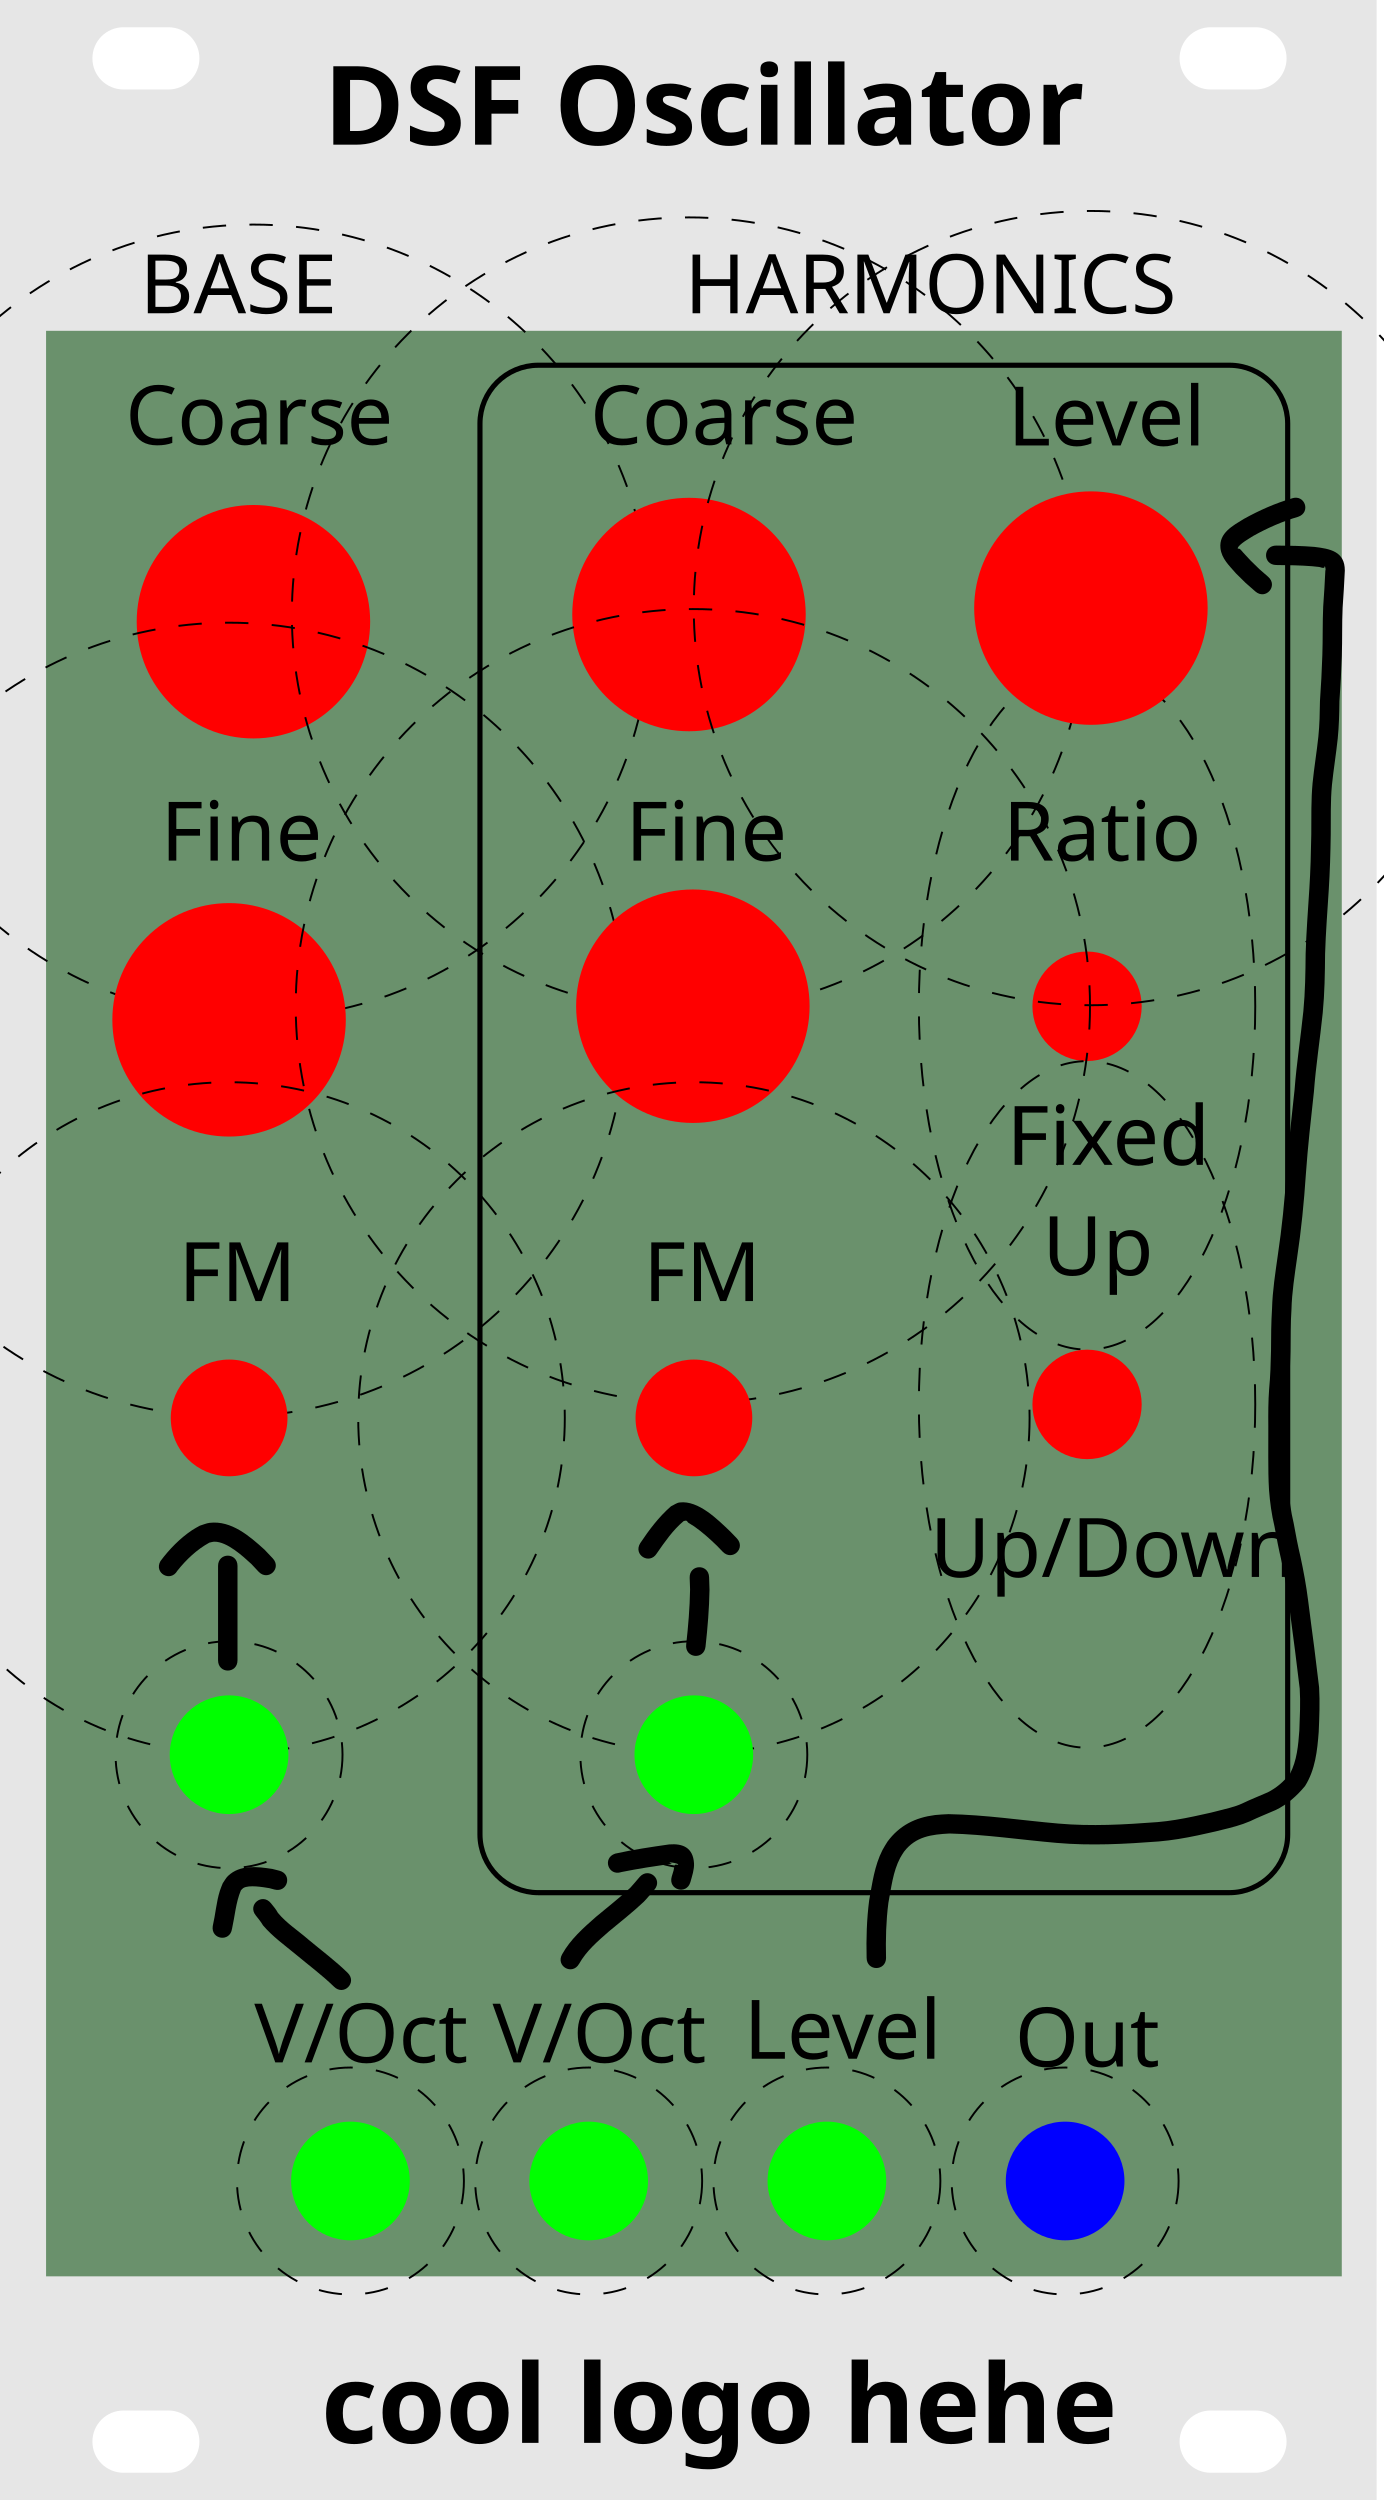
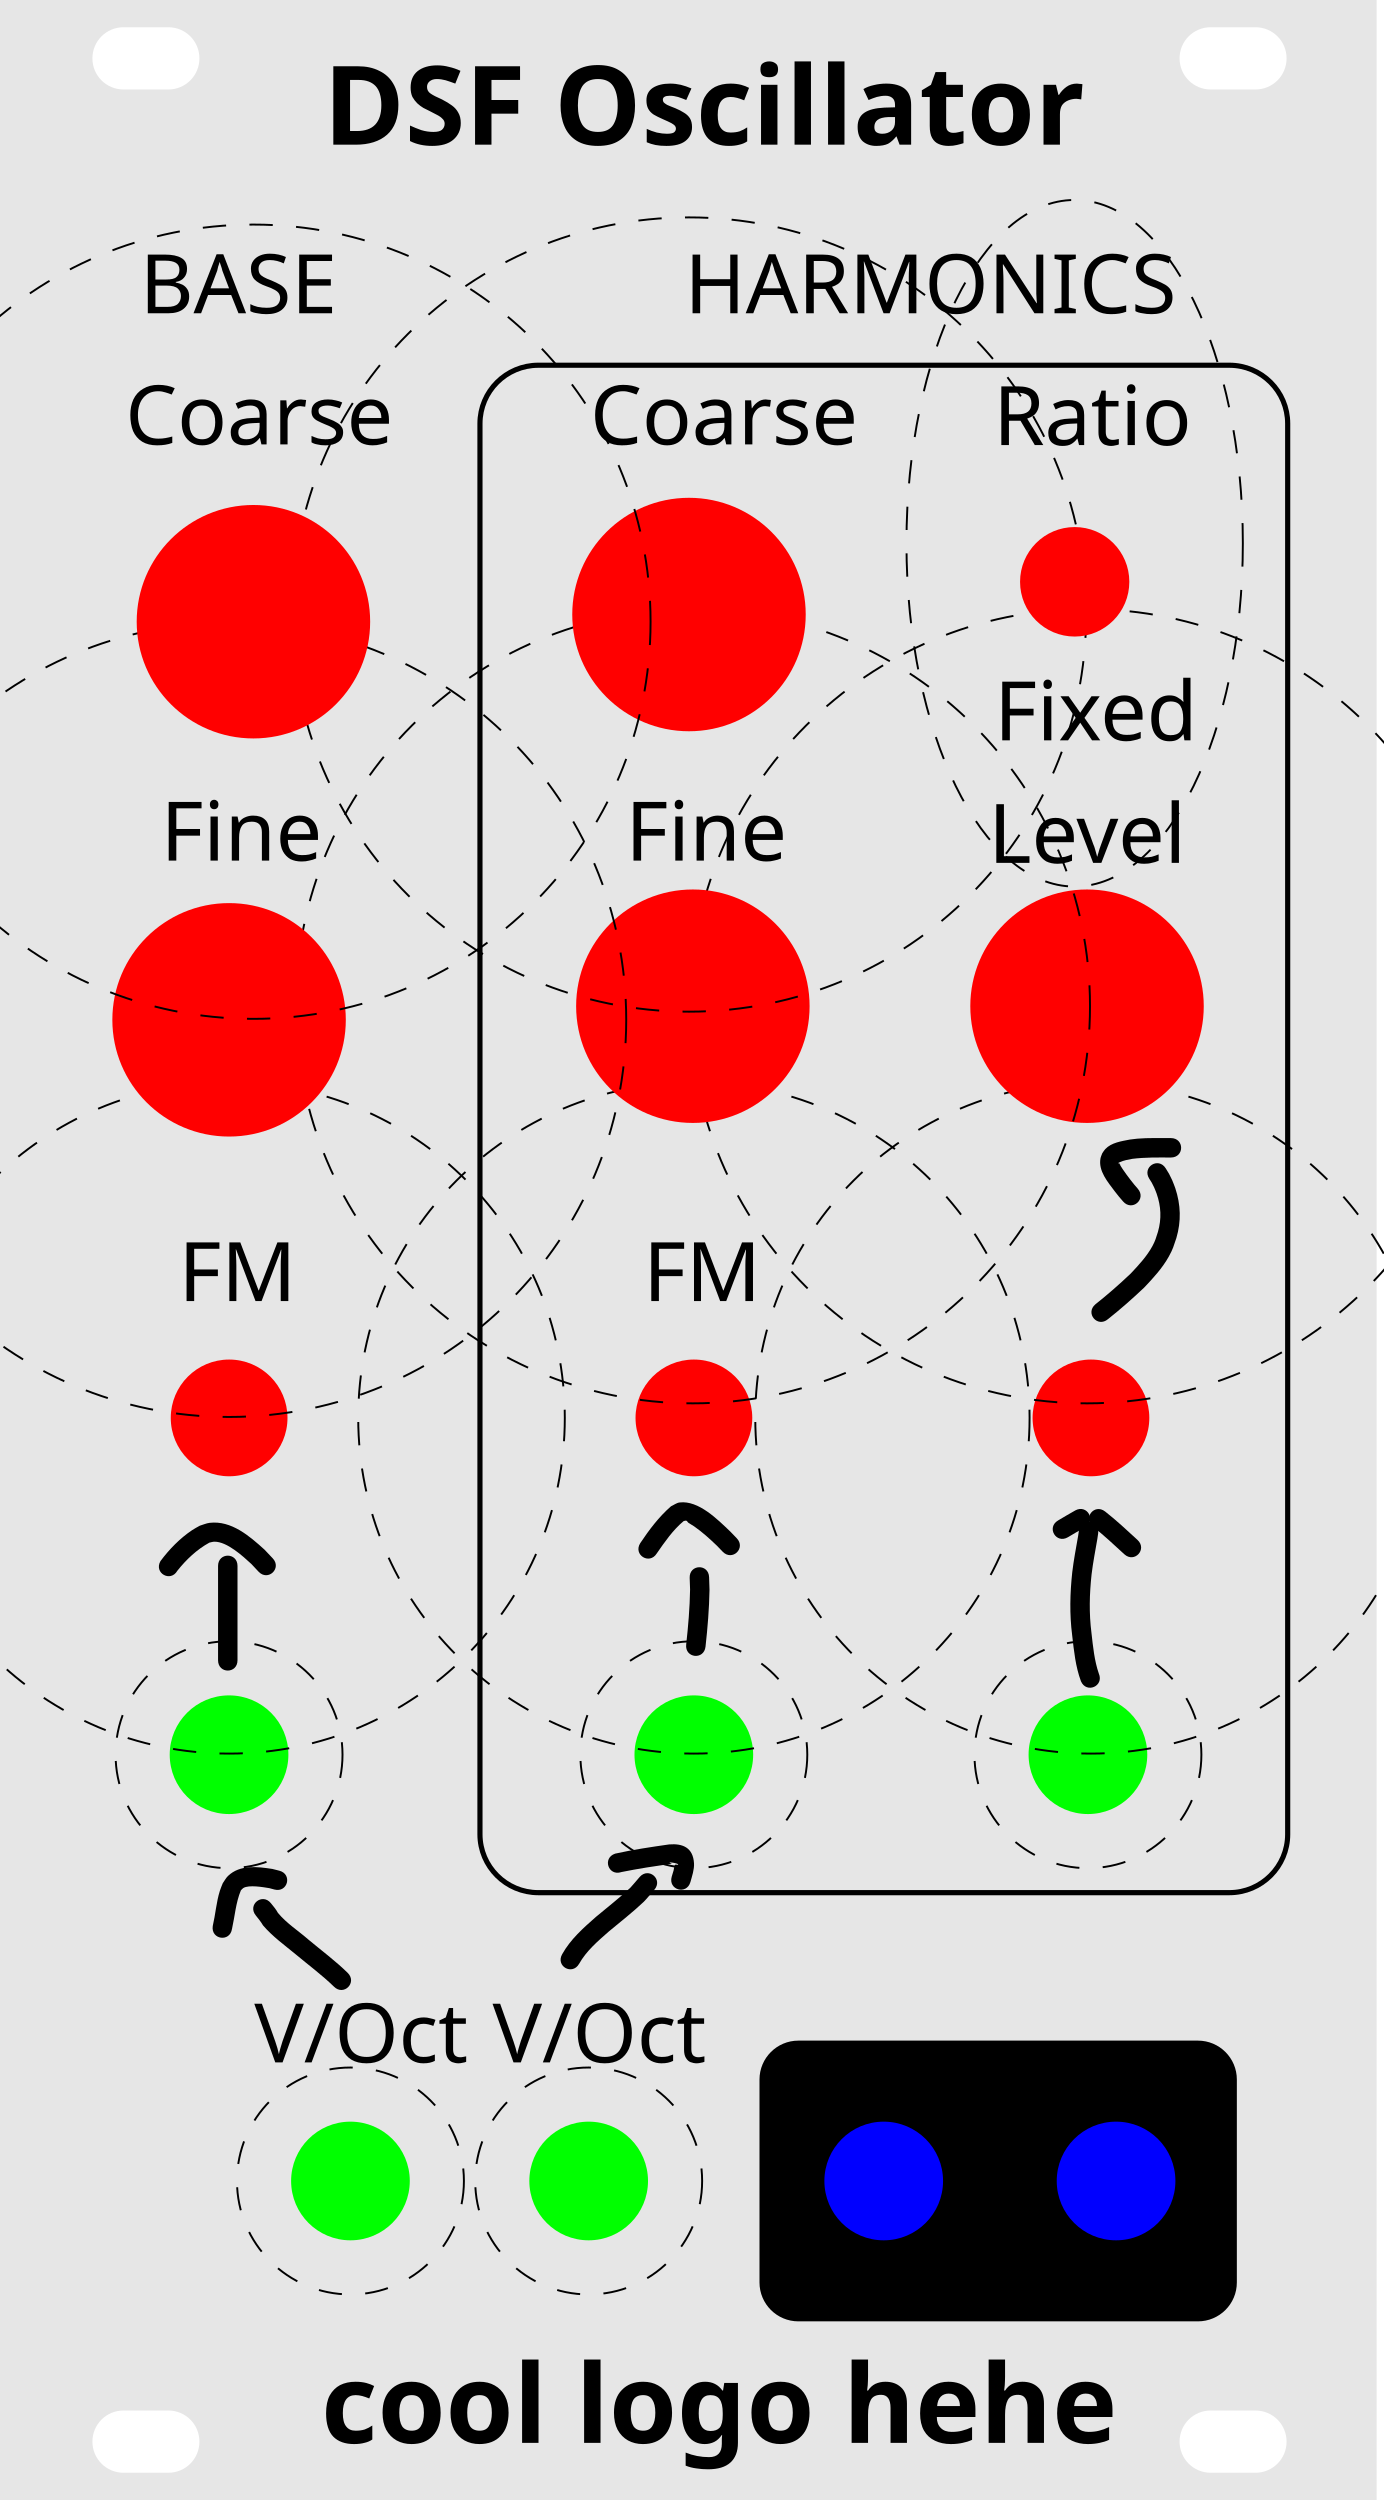
<svg xmlns="http://www.w3.org/2000/svg" version="1.1" width="71.12mm" height="128.5mm" viewBox="0 0 71.12 128.5" id="svg8664">
  <defs id="defs8668">
    </defs>
  <g id="layer2" style="display:inline;fill:#280b0b">
    <path id="rect711" clip-path="none" style="display:inline;fill:#e6e6e6;stroke:none;stroke-width:0mm" d="M 0 0 L 0 128.5 L 70.76 128.5 L 70.76 0 L 0 0 z M 6.35 1.4 L 8.65 1.4 C 9.537 1.4 10.25 2.113 10.25 3 C 10.25 3.886 9.537 4.6 8.65 4.6 L 6.35 4.6 C 5.464 4.6 4.75 3.886 4.75 3 C 4.75 2.113 5.464 1.4 6.35 1.4 z M 62.23 1.4 L 64.53 1.4 C 65.416 1.4 66.13 2.113 66.13 3 C 66.13 3.886 65.416 4.6 64.53 4.6 L 62.23 4.6 C 61.343 4.6 60.63 3.886 60.63 3 C 60.63 2.113 61.343 1.4 62.23 1.4 z M 6.35 123.9 L 8.65 123.9 C 9.537 123.9 10.25 124.613 10.25 125.5 C 10.25 126.386 9.537 127.1 8.65 127.1 L 6.35 127.1 C 5.464 127.1 4.75 126.386 4.75 125.5 C 4.75 124.613 5.464 123.9 6.35 123.9 z M 62.23 123.9 L 64.53 123.9 C 65.416 123.9 66.13 124.613 66.13 125.5 C 66.13 126.386 65.416 127.1 64.53 127.1 L 62.23 127.1 C 61.343 127.1 60.63 126.386 60.63 125.5 C 60.63 124.613 61.343 123.9 62.23 123.9 z " />
  </g>
-   <g id="layer1" style="display:inline">
+   <g id="layer1" style="display:none">
    <rect style="display:inline;fill:#28652c;fill-opacity:0.65;stroke:none;stroke-width:0.49" id="rect10531" width="66.6" height="100" x="2.368" y="17.004" />
  </g>
  <g id="layer5" style="display:inline">
    <path style="fill:#000000;stroke:none;stroke-width:0.265" id="path10471" d="m 12.208,85.337 c 0,-0.839 0,-1.678 0,-2.517 0,-0.776 0,-1.553 0,-2.329 0,-0.707 -1,-0.707 -1,0 v 0 c 0,0.776 0,1.553 0,2.329 0,0.839 0,1.678 0,2.517 0,0.707 1,0.707 1,0 z" />
    <path style="fill:#000000;stroke:none;stroke-width:0.265" id="path10473" d="m 9.116,80.736 c 0.455,-0.572 1.003,-1.093 1.646,-1.445 0.087,-0.016 0.172,-0.048 0.26,-0.048 0.653,-0.003 1.459,0.742 1.901,1.149 0.122,0.131 0.245,0.261 0.367,0.392 0.485,0.515 1.213,-0.171 0.728,-0.686 v 0 c -0.14,-0.148 -0.281,-0.297 -0.421,-0.445 -0.765,-0.693 -1.702,-1.511 -2.822,-1.379 -0.174,0.021 -0.337,0.098 -0.505,0.147 -0.132,0.076 -0.269,0.144 -0.395,0.229 -0.629,0.421 -1.177,0.987 -1.627,1.59 -0.351,0.614 0.517,1.11 0.868,0.496 z" />
    <path style="fill:#000000;stroke:none;stroke-width:0.265" id="path10475" d="m 36.264,84.637 c 0.108,-0.972 0.188,-1.943 0.205,-2.921 -0.007,-0.216 -0.014,-0.432 -0.021,-0.647 -0.024,-0.707 -1.023,-0.673 -0.999,0.034 v 0 c 0.007,0.199 0.014,0.398 0.021,0.597 -0.015,0.947 -0.096,1.887 -0.2,2.828 -0.078,0.703 0.916,0.813 0.994,0.11 z" />
    <path style="fill:#000000;stroke:none;stroke-width:0.265" id="path10477" d="m 33.755,79.85 c 0.411,-0.592 0.828,-1.201 1.384,-1.666 0.047,-0.006 0.095,-0.034 0.14,-0.019 0.046,0.016 0.063,0.074 0.102,0.103 0.095,0.069 0.203,0.121 0.299,0.188 0.421,0.295 0.797,0.635 1.167,0.991 0.1,0.104 0.2,0.208 0.3,0.311 0.491,0.509 1.211,-0.185 0.72,-0.694 v 0 c -0.109,-0.113 -0.219,-0.227 -0.328,-0.34 -0.649,-0.618 -1.63,-1.616 -2.607,-1.497 -0.161,0.019 -0.296,0.131 -0.443,0.197 -0.623,0.543 -1.123,1.209 -1.581,1.895 -0.375,0.6 0.473,1.13 0.848,0.53 z" />
    <path style="fill:#000000;stroke:none;stroke-width:0.265" id="path10485" d="m 17.874,101.408 c -0.63,-0.618 -1.342,-1.144 -2.017,-1.709 -0.524,-0.46 -1.125,-0.836 -1.572,-1.378 -0.098,-0.181 -0.231,-0.337 -0.36,-0.496 -0.444,-0.55 -1.222,0.078 -0.778,0.628 v 0 c 0.133,0.165 0.264,0.327 0.372,0.511 0.494,0.579 1.112,1.018 1.696,1.502 0.653,0.546 1.341,1.055 1.952,1.649 0.5,0.5 1.207,-0.207 0.707,-0.707 z" />
    <path style="fill:#000000;stroke:none;stroke-width:0.265" id="path10487" d="m 11.926,99.142 c 0.147,-0.66 0.193,-1.347 0.455,-1.976 0.041,-0.04 0.075,-0.09 0.123,-0.12 0.289,-0.18 1.029,-0.045 1.344,0.006 0.086,0.023 0.172,0.046 0.258,0.07 0.684,0.178 0.936,-0.79 0.251,-0.968 v 0 c -0.118,-0.03 -0.237,-0.06 -0.355,-0.09 -0.765,-0.118 -1.664,-0.232 -2.281,0.359 -0.111,0.107 -0.181,0.25 -0.271,0.375 -0.049,0.127 -0.106,0.252 -0.147,0.382 -0.186,0.592 -0.227,1.22 -0.368,1.821 -0.1,0.7 0.89,0.841 0.99,0.141 z" />
    <path style="fill:#000000;stroke:none;stroke-width:0.265" id="path10489" d="m 29.765,100.942 c 0.375,-0.667 0.956,-1.16 1.522,-1.658 0.607,-0.506 1.23,-0.991 1.805,-1.534 0.191,-0.194 0.356,-0.41 0.537,-0.612 0.468,-0.53 -0.281,-1.192 -0.75,-0.662 v 0 c -0.159,0.182 -0.31,0.37 -0.475,0.548 -0.564,0.536 -1.185,1.007 -1.779,1.509 -0.648,0.571 -1.302,1.148 -1.729,1.913 -0.351,0.614 0.517,1.11 0.868,0.496 z" />
    <path style="fill:#000000;stroke:none;stroke-width:0.265" id="path10491" d="m 31.937,96.224 c 0.861,-0.173 1.732,-0.308 2.601,-0.432 -0.422,-0.138 0.398,-0.018 0.316,0.05 -0.048,0.04 -0.14,-0.049 -0.175,0.039 -0.032,0.081 -0.033,0.171 -0.055,0.255 -0.029,0.11 -0.065,0.217 -0.098,0.326 -0.195,0.68 0.766,0.955 0.961,0.276 v 0 c 0.083,-0.299 0.205,-0.649 0.185,-0.967 -0.049,-0.798 -0.57,-1.025 -1.277,-0.968 -0.928,0.133 -1.86,0.27 -2.776,0.474 -0.671,0.224 -0.355,1.172 0.316,0.949 z" />
-     <path style="fill:#000000;stroke:none;stroke-width:0.265" id="path10493" d="m 45.542,100.623 c -0.022,-0.945 1.72e-4,-1.884 0.122,-2.821 0.148,-0.777 0.232,-1.6 0.607,-2.311 0.058,-0.109 0.131,-0.21 0.196,-0.315 0.607,-0.785 1.409,-0.883 2.343,-0.934 1.843,0.048 3.67,0.324 5.505,0.483 1.751,0.154 3.505,0.058 5.253,-0.075 0.672,-0.057 1.334,-0.172 1.994,-0.311 0.413,-0.096 0.83,-0.174 1.239,-0.283 0.495,-0.119 0.986,-0.243 1.454,-0.446 0.429,-0.209 0.875,-0.38 1.311,-0.573 0.602,-0.289 1.09,-0.724 1.512,-1.234 0.527,-0.835 0.632,-1.822 0.704,-2.784 0.033,-0.763 0.065,-1.529 0.02,-2.291 -0.083,-0.673 -0.168,-1.347 -0.247,-2.021 -0.103,-0.823 -0.223,-1.643 -0.321,-2.467 -0.094,-0.746 -0.23,-1.485 -0.389,-2.219 -0.136,-0.576 -0.248,-1.156 -0.352,-1.739 -0.14,-0.586 -0.224,-1.181 -0.269,-1.781 -0.032,-0.536 -0.034,-1.072 -0.035,-1.609 2.41e-4,-0.528 0.001,-1.055 0.002,-1.583 -0.005,-0.622 -0.006,-1.242 0.041,-1.862 0.062,-0.663 0.084,-1.329 0.097,-1.994 0.004,-0.712 0.006,-1.423 0.052,-2.134 0.022,-0.897 0.165,-1.781 0.289,-2.668 0.215,-1.425 0.356,-2.86 0.452,-4.298 0.099,-1.415 0.259,-2.825 0.413,-4.235 0.102,-1.356 0.315,-2.7 0.453,-4.052 0.098,-1.013 0.113,-2.031 0.122,-3.047 0.034,-1.093 0.119,-2.184 0.188,-3.275 0.06,-0.95 0.089,-1.902 0.102,-2.854 0.01,-0.852 -0.019,-1.703 0.063,-2.552 0.082,-0.793 0.212,-1.58 0.296,-2.372 0.065,-0.638 0.08,-1.279 0.087,-1.919 0.058,-0.777 0.097,-1.554 0.122,-2.333 0.032,-0.827 0.004,-1.655 0.043,-2.481 0.043,-0.635 0.086,-1.27 0.113,-1.906 0.003,-0.989 -0.762,-1.12 -1.568,-1.217 -0.647,-0.054 -1.297,-0.061 -1.946,-0.068 -0.707,-0.008 -0.718,0.992 -0.011,1 v 0 c 0.615,0.007 1.23,0.013 1.844,0.062 0.121,0.013 0.242,0.022 0.363,0.038 0.089,0.012 0.202,0.086 0.267,0.025 0.014,-0.013 -0.004,-0.046 0.012,-0.055 0.052,-0.029 0.063,0.33 0.04,0.173 -0.027,0.635 -0.07,1.268 -0.113,1.902 -0.038,0.831 -0.014,1.664 -0.044,2.496 -0.025,0.786 -0.067,1.57 -0.122,2.354 -0.007,0.609 -0.02,1.219 -0.082,1.825 -0.084,0.797 -0.217,1.587 -0.297,2.384 -0.081,0.876 -0.061,1.753 -0.067,2.632 -0.013,0.936 -0.041,1.872 -0.1,2.806 -0.07,1.109 -0.156,2.217 -0.19,3.329 -0.009,0.986 -0.023,1.973 -0.117,2.955 -0.137,1.35 -0.35,2.691 -0.452,4.045 -0.155,1.424 -0.317,2.847 -0.416,4.276 -0.094,1.414 -0.234,2.825 -0.445,4.227 -0.127,0.911 -0.272,1.821 -0.297,2.743 -0.046,0.725 -0.051,1.45 -0.053,2.177 -0.013,0.647 -0.034,1.294 -0.095,1.939 -0.049,0.645 -0.05,1.29 -0.044,1.937 -5.29e-4,0.529 -0.002,1.058 -0.002,1.586 0.001,0.561 0.004,1.122 0.038,1.682 0.048,0.634 0.134,1.263 0.282,1.883 0.107,0.595 0.222,1.187 0.36,1.775 0.154,0.703 0.282,1.411 0.373,2.125 0.099,0.823 0.217,1.643 0.321,2.465 0.077,0.656 0.158,1.311 0.242,1.965 0.046,0.717 0.007,1.438 -0.019,2.155 -0.056,0.758 -0.121,1.544 -0.482,2.227 -0.315,0.395 -0.689,0.723 -1.143,0.951 -0.436,0.195 -0.884,0.364 -1.313,0.574 -0.414,0.193 -0.867,0.275 -1.305,0.394 -0.391,0.107 -0.791,0.177 -1.185,0.27 -0.616,0.13 -1.235,0.239 -1.863,0.292 -1.694,0.129 -3.393,0.225 -5.09,0.076 -1.884,-0.164 -3.76,-0.453 -5.653,-0.485 -0.23,0.015 -0.462,0.017 -0.69,0.046 -1.018,0.129 -1.832,0.535 -2.446,1.368 -0.086,0.144 -0.181,0.284 -0.258,0.433 -0.409,0.801 -0.525,1.711 -0.683,2.584 -0.126,0.98 -0.155,1.961 -0.131,2.949 0,0.707 1,0.707 1,0 z" />
-     <path style="fill:#000000;stroke:none;stroke-width:0.265" id="path10495" d="m 66.406,25.617 c -0.864,0.252 -1.683,0.618 -2.469,1.053 -0.55,0.341 -1.289,0.715 -1.206,1.502 0.058,0.554 0.463,0.907 0.793,1.296 0.665,0.655 0.33,0.345 1,0.932 0.532,0.465 1.191,-0.287 0.658,-0.753 v 0 c -0.61,-0.532 -0.306,-0.252 -0.908,-0.841 -0.122,-0.132 -0.245,-0.263 -0.367,-0.395 -0.059,-0.064 -0.109,-0.138 -0.177,-0.193 -0.031,-0.025 -0.12,-0.002 -0.112,-0.041 0.043,-0.195 0.663,-0.543 0.804,-0.634 0.731,-0.407 1.495,-0.745 2.3,-0.979 0.671,-0.224 0.355,-1.172 -0.316,-0.949 z" />
    <rect style="display:inline;fill:none;stroke:#000000;stroke-width:0.265" id="rect196" width="41.517" height="78.51" x="24.67" y="18.773" rx="3" ry="3" />
+     <path style="fill:#000000;fill-opacity:1;stroke-width:0.1;stroke-dasharray:1.2, 1.2" id="path18228" d="m 56.48,86.024 c -0.231,-0.67 -0.298,-1.385 -0.378,-2.085 -0.13,-1.017 -0.104,-2.008 0.006,-3.023 0.074,-0.608 0.191,-1.209 0.295,-1.811 0.032,-0.204 0.018,-0.106 0.043,-0.294 0.093,-0.701 -0.898,-0.833 -0.991,-0.132 v 0 c -0.021,0.16 -0.009,0.075 -0.037,0.255 -0.108,0.624 -0.229,1.246 -0.304,1.875 -0.117,1.091 -0.144,2.15 -0.005,3.242 0.091,0.797 0.171,1.61 0.452,2.366 0.279,0.65 1.198,0.256 0.919,-0.394 z" />
+     <path style="fill:#000000;fill-opacity:1;stroke-width:0.1;stroke-dasharray:1.2, 1.2" id="path18426" d="m 55.268,77.637 c -0.298,0.166 -0.59,0.342 -0.884,0.515 -0.609,0.359 -0.101,1.221 0.508,0.861 v 0 c 0.284,-0.168 0.567,-0.337 0.855,-0.499 0.621,-0.339 0.142,-1.216 -0.479,-0.878 z" />
+     <path style="fill:#000000;fill-opacity:1;stroke-width:0.1;stroke-dasharray:1.2, 1.2" id="path18428" d="m 56.188,78.48 c 0.56,0.438 1.079,0.927 1.602,1.408 0.521,0.478 1.197,-0.258 0.677,-0.736 v 0 c -0.543,-0.499 -1.083,-1.006 -1.664,-1.461 -0.558,-0.434 -1.172,0.355 -0.614,0.789 z" />
+     <path style="fill:#000000;fill-opacity:1;stroke-width:0.1;stroke-dasharray:1.2, 1.2" id="path18434" d="m 56.95,67.804 c 0.645,-0.511 1.261,-1.054 1.858,-1.62 0.466,-0.49 0.937,-1.001 1.268,-1.596 0.22,-0.396 0.244,-0.526 0.389,-0.952 0.255,-0.868 0.228,-1.709 -0.056,-2.566 -0.046,-0.139 -0.107,-0.274 -0.16,-0.411 -0.213,-0.431 -0.101,-0.23 -0.331,-0.606 -0.373,-0.601 -1.223,-0.073 -0.849,0.528 v 0 c 0.171,0.269 0.086,0.122 0.251,0.446 0.043,0.107 0.091,0.211 0.129,0.32 0.23,0.659 0.262,1.298 0.069,1.971 -0.097,0.299 -0.132,0.452 -0.283,0.73 -0.287,0.527 -0.706,0.977 -1.114,1.41 -0.584,0.555 -1.189,1.086 -1.821,1.586 -0.537,0.46 0.114,1.219 0.651,0.759 z" />
+     <path style="fill:#000000;fill-opacity:1;stroke-width:0.1;stroke-dasharray:1.2, 1.2" id="path18436" d="m 60.18,58.497 c -0.575,0.006 -1.152,-0.018 -1.726,0.031 -0.127,0.011 -0.252,0.03 -0.379,0.045 -0.433,0.087 -0.943,0.151 -1.265,0.491 -0.06,0.064 -0.102,0.142 -0.153,0.213 -0.031,0.089 -0.076,0.175 -0.093,0.268 -0.118,0.642 0.379,1.212 0.732,1.686 0.289,0.366 0.145,0.192 0.43,0.523 0.461,0.536 1.219,-0.115 0.758,-0.652 v 0 c -0.253,-0.293 -0.123,-0.137 -0.387,-0.47 -0.115,-0.153 -0.285,-0.374 -0.391,-0.538 -0.396,-0.612 0.046,0.05 -0.154,-0.275 -0.018,-0.029 -0.018,-0.022 -0.045,-0.016 -0.068,-0.022 0.021,-0.054 0.06,-0.071 0.199,-0.09 0.417,-0.128 0.63,-0.167 0.658,-0.083 1.321,-0.071 1.983,-0.068 0.707,0 0.707,-1 0,-1 z" />
+     <rect style="fill:#000000;fill-opacity:1;stroke-width:0.1;stroke-dasharray:1.2, 1.2" id="rect18470" width="24.536" height="14.43" x="39.038" y="104.888" rx="2" ry="2" />
  </g>
  <g id="layer3" style="display:inline">
-     <g id="g2703" transform="translate(-111.0459,-78.39869)">
-       <circle style="display:inline;fill:none;stroke:#000000;stroke-width:0.1;stroke-dasharray:1.2, 1.2;stroke-dashoffset:0;stroke-opacity:1" id="circle13475-1-0" cx="124.072" cy="110.355" r="20.413" />
-       <circle style="display:inline;fill:#ff0000;stroke-width:0.345" id="circle13475-1" cx="124.072" cy="110.355" r="6" />
+     <g id="g2698-3-2" transform="translate(-20.20093,-37.47415)" style="display:inline">
+       <g id="g2718-5-5" transform="translate(2.844342,-25.97827)" style="display:inline">
+         <ellipse style="display:inline;fill:none;stroke:#000000;stroke-width:0.1;stroke-dasharray:1.2, 1.2;stroke-dashoffset:0;stroke-opacity:1" id="circle13475-1-0-0-1-9-1-1" cx="73.276" cy="153.645" rx="5.832" ry="5.832" />
+         <circle style="display:inline;fill:#00ff00;stroke-width:0.265" id="path13156-4-87-6-5-1-5-5" cx="73.276" cy="153.645" r="3.05" />
+       </g>
+       <circle style="display:inline;fill:none;stroke:#000000;stroke-width:0.1;stroke-dasharray:1.2, 1.2;stroke-dashoffset:0;stroke-opacity:1" id="circle13475-1-0-2-7-5-4" cx="76.276" cy="110.355" r="17.254" />
+       <circle style="display:inline;fill:#ff0000;stroke-width:0.173" id="circle13475-1-9-0-7-0" cx="76.276" cy="110.355" r="3" />
    </g>
-     <g id="g2703-7" transform="translate(-88.65799,-78.76809)">
-       <circle style="display:inline;fill:none;stroke:#000000;stroke-width:0.1;stroke-dasharray:1.2, 1.2;stroke-dashoffset:0;stroke-opacity:1" id="circle13475-1-0-5" cx="124.072" cy="110.355" r="20.413" />
-       <circle style="display:inline;fill:#ff0000;stroke-width:0.345" id="circle13475-1-3" cx="124.072" cy="110.355" r="6" />
-     </g>
-     <g id="g2708" transform="translate(-114.5783,-56.61617)">
-       <ellipse style="display:inline;fill:none;stroke:#000000;stroke-width:0.1;stroke-dasharray:1.2, 1.2;stroke-dashoffset:0;stroke-opacity:1" id="circle13475-1-0-4" cx="170.453" cy="108.34" rx="8.645" ry="17.645" />
-       <ellipse style="display:inline;fill:#ff0000;stroke-width:0.265" id="circle13475-0-6" cx="170.453" cy="108.34" rx="2.808" ry="2.814" />
-     </g>
-     <g id="g2708-1" transform="translate(-114.5783,-36.15327)" style="display:inline">
-       <ellipse style="display:inline;fill:none;stroke:#000000;stroke-width:0.1;stroke-dasharray:1.2, 1.2;stroke-dashoffset:0;stroke-opacity:1" id="circle13475-1-0-4-7" cx="170.453" cy="108.34" rx="8.645" ry="17.645" />
-       <ellipse style="display:inline;fill:#ff0000;stroke-width:0.265" id="circle13475-0-6-6" cx="170.453" cy="108.34" rx="2.808" ry="2.814" />
-     </g>
-     <g id="g2703-8" transform="translate(-112.2974,-57.93579)">
-       <circle style="display:inline;fill:none;stroke:#000000;stroke-width:0.1;stroke-dasharray:1.2, 1.2;stroke-dashoffset:0;stroke-opacity:1" id="circle13475-1-0-3" cx="124.072" cy="110.355" r="20.413" />
-       <circle style="display:inline;fill:#ff0000;stroke-width:0.345" id="circle13475-1-1" cx="124.072" cy="110.355" r="6" />
-     </g>
-     <g id="g2703-77" transform="translate(-88.4588,-58.63596)">
-       <circle style="display:inline;fill:none;stroke:#000000;stroke-width:0.1;stroke-dasharray:1.2, 1.2;stroke-dashoffset:0;stroke-opacity:1" id="circle13475-1-0-6" cx="124.072" cy="110.355" r="20.413" />
-       <circle style="display:inline;fill:#ff0000;stroke-width:0.345" id="circle13475-1-10" cx="124.072" cy="110.355" r="6" />
-     </g>
-     <g id="g2698" transform="translate(-64.49895,-37.47415)">
-       <circle style="display:inline;fill:none;stroke:#000000;stroke-width:0.1;stroke-dasharray:1.2, 1.2;stroke-dashoffset:0;stroke-opacity:1" id="circle13475-1-0-2-7" cx="76.276" cy="110.355" r="17.254" />
-       <circle style="display:inline;fill:#ff0000;stroke-width:0.173" id="circle13475-1-9-0" cx="76.276" cy="110.355" r="3" />
-     </g>
-     <g id="g2698-3" transform="translate(-40.60941,-37.47415)">
-       <circle style="display:inline;fill:none;stroke:#000000;stroke-width:0.1;stroke-dasharray:1.2, 1.2;stroke-dashoffset:0;stroke-opacity:1" id="circle13475-1-0-2-7-5" cx="76.276" cy="110.355" r="17.254" />
-       <circle style="display:inline;fill:#ff0000;stroke-width:0.173" id="circle13475-1-9-0-7" cx="76.276" cy="110.355" r="3" />
-     </g>
-     <g id="g2703-77-1" transform="translate(-67.99938,-79.09886)" style="display:inline">
+     <g id="g2703-77-1" transform="translate(-68.19856,-58.63596)" style="display:inline">
      <circle style="display:inline;fill:none;stroke:#000000;stroke-width:0.1;stroke-dasharray:1.2, 1.2;stroke-dashoffset:0;stroke-opacity:1" id="circle13475-1-0-6-1" cx="124.072" cy="110.355" r="20.413" />
      <circle style="display:inline;fill:#ff0000;stroke-width:0.345" id="circle13475-1-10-7" cx="124.072" cy="110.355" r="6" />
    </g>
-     <g id="g2718" transform="translate(-61.50289,-63.45242)">
-       <ellipse style="display:inline;fill:none;stroke:#000000;stroke-width:0.1;stroke-dasharray:1.2, 1.2;stroke-dashoffset:0;stroke-opacity:1" id="circle13475-1-0-0-1-9" cx="73.276" cy="153.645" rx="5.832" ry="5.832" />
-       <circle style="display:inline;fill:#00ff00;stroke-width:0.265" id="path13156-4-87-6-5-1" cx="73.276" cy="153.645" r="3.05" />
+     <g id="g2718-5-5-5" transform="translate(-43.01816,-41.54231)" style="display:inline">
+       <ellipse style="display:inline;fill:none;stroke:#000000;stroke-width:0.1;stroke-dasharray:1.2, 1.2;stroke-dashoffset:0;stroke-opacity:1" id="circle13475-1-0-0-1-9-1-1-1" cx="73.276" cy="153.645" rx="5.832" ry="5.832" />
+       <circle style="display:inline;fill:#00ff00;stroke-width:0.265" id="path13156-4-87-6-5-1-5-5-6" cx="73.276" cy="153.645" r="3.05" />
    </g>
    <g id="g2718-5" transform="translate(-37.61335,-63.45242)" style="display:inline">
      <ellipse style="display:inline;fill:none;stroke:#000000;stroke-width:0.1;stroke-dasharray:1.2, 1.2;stroke-dashoffset:0;stroke-opacity:1" id="circle13475-1-0-0-1-9-1" cx="73.276" cy="153.645" rx="5.832" ry="5.832" />
      <circle style="display:inline;fill:#00ff00;stroke-width:0.265" id="path13156-4-87-6-5-1-5" cx="73.276" cy="153.645" r="3.05" />
    </g>
-     <g id="g2718-5-5" transform="translate(-30.77336,-41.54231)" style="display:inline">
-       <ellipse style="display:inline;fill:none;stroke:#000000;stroke-width:0.1;stroke-dasharray:1.2, 1.2;stroke-dashoffset:0;stroke-opacity:1" id="circle13475-1-0-0-1-9-1-1" cx="73.276" cy="153.645" rx="5.832" ry="5.832" />
-       <circle style="display:inline;fill:#00ff00;stroke-width:0.265" id="path13156-4-87-6-5-1-5-5" cx="73.276" cy="153.645" r="3.05" />
+     <g id="g2698-3" transform="translate(-40.60941,-37.47415)" style="display:inline">
+       <circle style="display:inline;fill:none;stroke:#000000;stroke-width:0.1;stroke-dasharray:1.2, 1.2;stroke-dashoffset:0;stroke-opacity:1" id="circle13475-1-0-2-7-5" cx="76.276" cy="110.355" r="17.254" />
+       <circle style="display:inline;fill:#ff0000;stroke-width:0.173" id="circle13475-1-9-0-7" cx="76.276" cy="110.355" r="3" />
+     </g>
+     <g id="g2703-77" transform="translate(-88.4588,-58.63596)" style="display:inline">
+       <circle style="display:inline;fill:none;stroke:#000000;stroke-width:0.1;stroke-dasharray:1.2, 1.2;stroke-dashoffset:0;stroke-opacity:1" id="circle13475-1-0-6" cx="124.072" cy="110.355" r="20.413" />
+       <circle style="display:inline;fill:#ff0000;stroke-width:0.345" id="circle13475-1-10" cx="124.072" cy="110.355" r="6" />
+     </g>
+     <g id="g2703-7" transform="translate(-88.65799,-78.76809)" style="display:inline">
+       <circle style="display:inline;fill:none;stroke:#000000;stroke-width:0.1;stroke-dasharray:1.2, 1.2;stroke-dashoffset:0;stroke-opacity:1" id="circle13475-1-0-5" cx="124.072" cy="110.355" r="20.413" />
+       <circle style="display:inline;fill:#ff0000;stroke-width:0.345" id="circle13475-1-3" cx="124.072" cy="110.355" r="6" />
+     </g>
+     <g id="g2708" transform="translate(-115.2158,-80.41609)" style="display:inline">
+       <ellipse style="display:inline;fill:none;stroke:#000000;stroke-width:0.1;stroke-dasharray:1.2, 1.2;stroke-dashoffset:0;stroke-opacity:1" id="circle13475-1-0-4" cx="170.453" cy="108.34" rx="8.645" ry="17.645" />
+       <ellipse style="display:inline;fill:#ff0000;stroke-width:0.265" id="circle13475-0-6" cx="170.455" cy="110.321" rx="2.808" ry="2.814" />
    </g>
    <g id="g2718-5-5-7" transform="translate(-55.26297,-41.54231)" style="display:inline">
      <ellipse style="display:inline;fill:none;stroke:#000000;stroke-width:0.1;stroke-dasharray:1.2, 1.2;stroke-dashoffset:0;stroke-opacity:1" id="circle13475-1-0-0-1-9-1-1-7" cx="73.276" cy="153.645" rx="5.832" ry="5.832" />
      <circle style="display:inline;fill:#00ff00;stroke-width:0.265" id="path13156-4-87-6-5-1-5-5-9" cx="73.276" cy="153.645" r="3.05" />
    </g>
-     <g id="g2718-5-5-5" transform="translate(-43.01816,-41.54231)" style="display:inline">
-       <ellipse style="display:inline;fill:none;stroke:#000000;stroke-width:0.1;stroke-dasharray:1.2, 1.2;stroke-dashoffset:0;stroke-opacity:1" id="circle13475-1-0-0-1-9-1-1-1" cx="73.276" cy="153.645" rx="5.832" ry="5.832" />
-       <circle style="display:inline;fill:#00ff00;stroke-width:0.265" id="path13156-4-87-6-5-1-5-5-6" cx="73.276" cy="153.645" r="3.05" />
+     <g id="g2718" transform="translate(-61.50289,-63.45242)" style="display:inline">
+       <ellipse style="display:inline;fill:none;stroke:#000000;stroke-width:0.1;stroke-dasharray:1.2, 1.2;stroke-dashoffset:0;stroke-opacity:1" id="circle13475-1-0-0-1-9" cx="73.276" cy="153.645" rx="5.832" ry="5.832" />
+       <circle style="display:inline;fill:#00ff00;stroke-width:0.265" id="path13156-4-87-6-5-1" cx="73.276" cy="153.645" r="3.05" />
    </g>
-     <g id="g2718-2" transform="translate(-18.52856,-41.54231)">
+     <g id="g2698" transform="translate(-64.49895,-37.47415)" style="display:inline">
+       <circle style="display:inline;fill:none;stroke:#000000;stroke-width:0.1;stroke-dasharray:1.2, 1.2;stroke-dashoffset:0;stroke-opacity:1" id="circle13475-1-0-2-7" cx="76.276" cy="110.355" r="17.254" />
+       <circle style="display:inline;fill:#ff0000;stroke-width:0.173" id="circle13475-1-9-0" cx="76.276" cy="110.355" r="3" />
+     </g>
+     <g id="g2703-8" transform="translate(-112.2974,-57.93579)" style="display:inline">
+       <circle style="display:inline;fill:none;stroke:#000000;stroke-width:0.1;stroke-dasharray:1.2, 1.2;stroke-dashoffset:0;stroke-opacity:1" id="circle13475-1-0-3" cx="124.072" cy="110.355" r="20.413" />
+       <circle style="display:inline;fill:#ff0000;stroke-width:0.345" id="circle13475-1-1" cx="124.072" cy="110.355" r="6" />
+     </g>
+     <g id="g2703" transform="translate(-111.0459,-78.39869)" style="display:inline">
+       <circle style="display:inline;fill:none;stroke:#000000;stroke-width:0.1;stroke-dasharray:1.2, 1.2;stroke-dashoffset:0;stroke-opacity:1" id="circle13475-1-0" cx="124.072" cy="110.355" r="20.413" />
+       <circle style="display:inline;fill:#ff0000;stroke-width:0.345" id="circle13475-1" cx="124.072" cy="110.355" r="6" />
+     </g>
+     <g id="g2718-2-2" transform="translate(-15.90987,-41.54231)" style="display:inline">
+       <ellipse style="display:inline;fill:none;stroke:#000000;stroke-width:0.1;stroke-dasharray:1.2, 1.2;stroke-dashoffset:0;stroke-opacity:1" id="circle13475-1-0-0-1-9-9-7" cx="73.276" cy="153.645" rx="5.832" ry="5.832" />
+       <circle style="display:inline;fill:#0000ff;stroke-width:0.265" id="path13156-4-87-6-5-1-9-1" cx="73.276" cy="153.645" r="3.05" />
+     </g>
+     <g id="g2718-2" transform="translate(-27.85276,-41.54231)" style="display:inline">
      <ellipse style="display:inline;fill:none;stroke:#000000;stroke-width:0.1;stroke-dasharray:1.2, 1.2;stroke-dashoffset:0;stroke-opacity:1" id="circle13475-1-0-0-1-9-9" cx="73.276" cy="153.645" rx="5.832" ry="5.832" />
      <circle style="display:inline;fill:#0000ff;stroke-width:0.265" id="path13156-4-87-6-5-1-9" cx="73.276" cy="153.645" r="3.05" />
    </g>
  </g>
  <g id="layer6" style="display:inline">
    <text xml:space="preserve" style="font-size:5.644px;font-family:'Segoe UI';-inkscape-font-specification:'Segoe UI';display:inline;fill:#000000;stroke:none;stroke-width:0.265" x="16.631" y="7.438" id="text386-47-0-1">
      <tspan id="tspan384-05-2-9" style="font-style:normal;font-variant:normal;font-weight:bold;font-stretch:normal;font-size:5.644px;font-family:Ubuntu;-inkscape-font-specification:'Ubuntu Bold';fill:#000000;stroke:none;stroke-width:0.265" x="16.631" y="7.438">DSF Oscillator</tspan>
    </text>
    <text xml:space="preserve" style="font-size:5.644px;font-family:'Segoe UI';-inkscape-font-specification:'Segoe UI';display:inline;fill:#000000;stroke:none;stroke-width:0.265" x="16.512" y="125.559" id="text386-47-0-1-2">
      <tspan id="tspan384-05-2-9-5" style="font-style:normal;font-variant:normal;font-weight:bold;font-stretch:normal;font-size:5.644px;font-family:Ubuntu;-inkscape-font-specification:'Ubuntu Bold';fill:#000000;stroke:none;stroke-width:0.265" x="16.512" y="125.559">cool logo hehe</tspan>
    </text>
    <text xml:space="preserve" style="font-style:normal;font-variant:normal;font-weight:300;font-stretch:normal;font-size:4.233px;font-family:Ubuntu;-inkscape-font-specification:'Ubuntu Light';fill:#000000;stroke:none;stroke-width:0.265" x="6.435" y="22.84" id="text386">
      <tspan id="tspan384" style="font-style:normal;font-variant:normal;font-weight:300;font-stretch:normal;font-size:4.233px;font-family:Ubuntu;-inkscape-font-specification:'Ubuntu Light';fill:#000000;stroke:none;stroke-width:0.265" x="6.435" y="22.84">Coarse</tspan>
    </text>
    <text xml:space="preserve" style="font-style:normal;font-variant:normal;font-weight:300;font-stretch:normal;font-size:4.233px;font-family:Ubuntu;-inkscape-font-specification:'Ubuntu Light';fill:#000000;stroke:none;stroke-width:0.265" x="8.266" y="44.235" id="text386-5">
      <tspan id="tspan384-0" style="font-style:normal;font-variant:normal;font-weight:300;font-stretch:normal;font-size:4.233px;font-family:Ubuntu;-inkscape-font-specification:'Ubuntu Light';fill:#000000;stroke:none;stroke-width:0.265" x="8.266" y="44.235">Fine</tspan>
    </text>
    <text xml:space="preserve" style="font-style:normal;font-variant:normal;font-weight:300;font-stretch:normal;font-size:4.233px;font-family:Ubuntu;-inkscape-font-specification:'Ubuntu Light';fill:#000000;stroke:none;stroke-width:0.265" x="9.182" y="66.872" id="text386-5-6">
      <tspan id="tspan384-0-5" style="font-style:normal;font-variant:normal;font-weight:300;font-stretch:normal;font-size:4.233px;font-family:Ubuntu;-inkscape-font-specification:'Ubuntu Light';fill:#000000;stroke:none;stroke-width:0.265" x="9.182" y="66.872">FM</tspan>
    </text>
-     <text xml:space="preserve" style="font-style:normal;font-variant:normal;font-weight:300;font-stretch:normal;font-size:4.233px;font-family:Ubuntu;-inkscape-font-specification:'Ubuntu Light';display:inline;fill:#000000;stroke:none;stroke-width:0.265" x="52.157" y="106.219" id="text386-5-6-8-0">
-       <tspan id="tspan384-0-5-4-7" style="font-style:normal;font-variant:normal;font-weight:300;font-stretch:normal;font-size:4.233px;font-family:Ubuntu;-inkscape-font-specification:'Ubuntu Light';fill:#000000;stroke:none;stroke-width:0.265" x="52.157" y="106.219">Out</tspan>
-     </text>
    <text xml:space="preserve" style="font-style:normal;font-variant:normal;font-weight:300;font-stretch:normal;font-size:4.233px;font-family:Ubuntu;-inkscape-font-specification:'Ubuntu Light';display:inline;fill:#000000;stroke:none;stroke-width:0.265" x="13.072" y="106.01" id="text386-5-6-8-0-9">
      <tspan id="tspan384-0-5-4-7-0" style="font-style:normal;font-variant:normal;font-weight:300;font-stretch:normal;font-size:4.233px;font-family:Ubuntu;-inkscape-font-specification:'Ubuntu Light';fill:#000000;stroke:none;stroke-width:0.265" x="13.072" y="106.01">V/Oct</tspan>
      <tspan style="font-style:normal;font-variant:normal;font-weight:300;font-stretch:normal;font-size:4.233px;font-family:Ubuntu;-inkscape-font-specification:'Ubuntu Light';fill:#000000;stroke:none;stroke-width:0.265" x="13.072" y="111.301" id="tspan10383" />
    </text>
    <text xml:space="preserve" style="font-style:normal;font-variant:normal;font-weight:300;font-stretch:normal;font-size:4.233px;font-family:Ubuntu;-inkscape-font-specification:'Ubuntu Light';display:inline;fill:#000000;stroke:none;stroke-width:0.265" x="25.316" y="106.01" id="text386-5-6-8-0-9-1">
      <tspan id="tspan384-0-5-4-7-0-3" style="font-style:normal;font-variant:normal;font-weight:300;font-stretch:normal;font-size:4.233px;font-family:Ubuntu;-inkscape-font-specification:'Ubuntu Light';fill:#000000;stroke:none;stroke-width:0.265" x="25.316" y="106.01">V/Oct</tspan>
      <tspan style="font-style:normal;font-variant:normal;font-weight:300;font-stretch:normal;font-size:4.233px;font-family:Ubuntu;-inkscape-font-specification:'Ubuntu Light';fill:#000000;stroke:none;stroke-width:0.265" x="25.316" y="111.301" id="tspan10383-0" />
-     </text>
-     <text xml:space="preserve" style="font-style:normal;font-variant:normal;font-weight:300;font-stretch:normal;font-size:4.233px;font-family:Ubuntu;-inkscape-font-specification:'Ubuntu Light';display:inline;fill:#000000;stroke:none;stroke-width:0.265" x="38.236" y="105.817" id="text386-5-6-8-0-9-1-3">
-       <tspan style="font-style:normal;font-variant:normal;font-weight:300;font-stretch:normal;font-size:4.233px;font-family:Ubuntu;-inkscape-font-specification:'Ubuntu Light';fill:#000000;stroke:none;stroke-width:0.265" x="38.236" y="105.817" id="tspan10449">Level</tspan>
-       <tspan style="font-style:normal;font-variant:normal;font-weight:300;font-stretch:normal;font-size:4.233px;font-family:Ubuntu;-inkscape-font-specification:'Ubuntu Light';fill:#000000;stroke:none;stroke-width:0.265" x="38.236" y="111.109" id="tspan10383-0-9" />
    </text>
    <text xml:space="preserve" style="font-style:normal;font-variant:normal;font-weight:300;font-stretch:normal;font-size:4.233px;font-family:Ubuntu;-inkscape-font-specification:'Ubuntu Light';display:inline;fill:#000000;stroke:none;stroke-width:0.265" x="4.75" y="18.877" id="text382">
      <tspan id="tspan380" style="font-style:normal;font-variant:normal;font-weight:300;font-stretch:normal;font-size:4.233px;font-family:Ubuntu;-inkscape-font-specification:'Ubuntu Light';fill:#000000;stroke:none;stroke-width:0.265" x="4.75" y="18.877" />
    </text>
    <text xml:space="preserve" style="font-style:normal;font-variant:normal;font-weight:300;font-stretch:normal;font-size:4.233px;font-family:Ubuntu;-inkscape-font-specification:'Ubuntu Light';display:inline;fill:#000000;stroke:none;stroke-width:0.265" x="30.324" y="22.84" id="text386-47">
      <tspan id="tspan384-05" style="font-style:normal;font-variant:normal;font-weight:300;font-stretch:normal;font-size:4.233px;font-family:Ubuntu;-inkscape-font-specification:'Ubuntu Light';fill:#000000;stroke:none;stroke-width:0.265" x="30.324" y="22.84">Coarse</tspan>
    </text>
    <text xml:space="preserve" style="font-style:normal;font-variant:normal;font-weight:300;font-stretch:normal;font-size:4.233px;font-family:Ubuntu;-inkscape-font-specification:'Ubuntu Light';display:inline;fill:#000000;stroke:none;stroke-width:0.265" x="32.156" y="44.235" id="text386-5-7">
      <tspan id="tspan384-0-8" style="font-style:normal;font-variant:normal;font-weight:300;font-stretch:normal;font-size:4.233px;font-family:Ubuntu;-inkscape-font-specification:'Ubuntu Light';fill:#000000;stroke:none;stroke-width:0.265" x="32.156" y="44.235">Fine</tspan>
    </text>
    <text xml:space="preserve" style="font-style:normal;font-variant:normal;font-weight:300;font-stretch:normal;font-size:4.233px;font-family:Ubuntu;-inkscape-font-specification:'Ubuntu Light';display:inline;fill:#000000;stroke:none;stroke-width:0.265" x="33.072" y="66.872" id="text386-5-6-8">
      <tspan id="tspan384-0-5-4" style="font-style:normal;font-variant:normal;font-weight:300;font-stretch:normal;font-size:4.233px;font-family:Ubuntu;-inkscape-font-specification:'Ubuntu Light';fill:#000000;stroke:none;stroke-width:0.265" x="33.072" y="66.872">FM</tspan>
    </text>
-     <text xml:space="preserve" style="font-style:normal;font-variant:normal;font-weight:300;font-stretch:normal;font-size:4.233px;font-family:Ubuntu;-inkscape-font-specification:'Ubuntu Light';display:inline;fill:#000000;stroke:none;stroke-width:0.265" x="51.801" y="22.897" id="text386-5-6-8-9">
-       <tspan id="tspan384-0-5-4-2" style="font-style:normal;font-variant:normal;font-weight:300;font-stretch:normal;font-size:4.233px;font-family:Ubuntu;-inkscape-font-specification:'Ubuntu Light';fill:#000000;stroke:none;stroke-width:0.265" x="51.801" y="22.897">Level</tspan>
-     </text>
-     <text xml:space="preserve" style="font-style:normal;font-variant:normal;font-weight:300;font-stretch:normal;font-size:4.233px;font-family:Ubuntu;-inkscape-font-specification:'Ubuntu Light';display:inline;fill:#000000;stroke:none;stroke-width:0.265" x="53.586" y="65.537" id="text386-4-8">
-       <tspan id="tspan384-9-5" style="font-style:normal;font-variant:normal;font-weight:300;font-stretch:normal;font-size:4.233px;font-family:Ubuntu;-inkscape-font-specification:'Ubuntu Light';fill:#000000;stroke:none;stroke-width:0.265" x="53.586" y="65.537">Up</tspan>
-     </text>
-     <text xml:space="preserve" style="font-style:normal;font-variant:normal;font-weight:300;font-stretch:normal;font-size:4.233px;font-family:Ubuntu;-inkscape-font-specification:'Ubuntu Light';display:inline;fill:#000000;stroke:none;stroke-width:0.265" x="47.811" y="81.054" id="text386-4-9-9">
-       <tspan id="tspan384-9-1-1" style="font-style:normal;font-variant:normal;font-weight:300;font-stretch:normal;font-size:4.233px;font-family:Ubuntu;-inkscape-font-specification:'Ubuntu Light';fill:#000000;stroke:none;stroke-width:0.265" x="47.811" y="81.054">Up/Down</tspan>
+     <text xml:space="preserve" style="font-style:normal;font-variant:normal;font-weight:300;font-stretch:normal;font-size:4.233px;font-family:Ubuntu;-inkscape-font-specification:'Ubuntu Light';display:inline;fill:#000000;stroke:none;stroke-width:0.265" x="50.806" y="44.348" id="text386-5-6-8-9">
+       <tspan id="tspan384-0-5-4-2" style="font-style:normal;font-variant:normal;font-weight:300;font-stretch:normal;font-size:4.233px;font-family:Ubuntu;-inkscape-font-specification:'Ubuntu Light';fill:#000000;stroke:none;stroke-width:0.265" x="50.806" y="44.348">Level</tspan>
    </text>
    <text xml:space="preserve" style="font-style:normal;font-variant:normal;font-weight:300;font-stretch:normal;font-size:4.233px;font-family:Ubuntu;-inkscape-font-specification:'Ubuntu Light';display:inline;fill:#000000;stroke:none;stroke-width:0.265" x="6.459" y="17.104" id="text1268">
      <tspan id="tspan1266" style="font-style:normal;font-variant:normal;font-weight:300;font-stretch:normal;font-size:4.233px;font-family:Ubuntu;-inkscape-font-specification:'Ubuntu Light';fill:#000000;stroke:none;stroke-width:0.265" x="6.459" y="17.104" />
    </text>
    <text xml:space="preserve" style="font-style:normal;font-variant:normal;font-weight:500;font-stretch:normal;font-size:4.233px;font-family:Ubuntu;-inkscape-font-specification:'Ubuntu Medium';display:inline;fill:#000000;stroke:none;stroke-width:0.265" x="7.193" y="16.105" id="text386-47-0">
      <tspan id="tspan384-05-2" style="font-style:normal;font-variant:normal;font-weight:500;font-stretch:normal;font-size:4.233px;font-family:Ubuntu;-inkscape-font-specification:'Ubuntu Medium';fill:#000000;stroke:none;stroke-width:0.265" x="7.193" y="16.105">BASE</tspan>
    </text>
    <text xml:space="preserve" style="font-style:normal;font-variant:normal;font-weight:500;font-stretch:normal;font-size:4.233px;font-family:Ubuntu;-inkscape-font-specification:'Ubuntu Medium';display:inline;fill:#000000;stroke:none;stroke-width:0.265" x="35.19" y="16.105" id="text386-47-6">
      <tspan id="tspan384-05-0" style="font-style:normal;font-variant:normal;font-weight:500;font-stretch:normal;font-size:4.233px;font-family:Ubuntu;-inkscape-font-specification:'Ubuntu Medium';fill:#000000;stroke:none;stroke-width:0.265" x="35.19" y="16.105">HARMONICS</tspan>
    </text>
-     <text xml:space="preserve" style="font-style:normal;font-variant:normal;font-weight:300;font-stretch:normal;font-size:4.233px;font-family:Ubuntu;-inkscape-font-specification:'Ubuntu Light';display:inline;fill:#000000;stroke:none;stroke-width:0.265" x="51.56" y="44.235" id="text386-4">
-       <tspan id="tspan384-9" style="font-style:normal;font-variant:normal;font-weight:300;font-stretch:normal;font-size:4.233px;font-family:Ubuntu;-inkscape-font-specification:'Ubuntu Light';fill:#000000;stroke:none;stroke-width:0.265" x="51.56" y="44.235">Ratio</tspan>
+     <text xml:space="preserve" style="font-style:normal;font-variant:normal;font-weight:300;font-stretch:normal;font-size:4.233px;font-family:Ubuntu;-inkscape-font-specification:'Ubuntu Light';display:inline;fill:#000000;stroke:none;stroke-width:0.265" x="51.064" y="22.878" id="text386-4">
+       <tspan id="tspan384-9" style="font-style:normal;font-variant:normal;font-weight:300;font-stretch:normal;font-size:4.233px;font-family:Ubuntu;-inkscape-font-specification:'Ubuntu Light';fill:#000000;stroke:none;stroke-width:0.265" x="51.064" y="22.878">Ratio</tspan>
    </text>
-     <text xml:space="preserve" style="font-style:normal;font-variant:normal;font-weight:300;font-stretch:normal;font-size:4.233px;font-family:Ubuntu;-inkscape-font-specification:'Ubuntu Light';display:inline;fill:#000000;stroke:none;stroke-width:0.265" x="51.745" y="59.875" id="text386-4-9">
-       <tspan id="tspan384-9-1" style="font-style:normal;font-variant:normal;font-weight:300;font-stretch:normal;font-size:4.233px;font-family:Ubuntu;-inkscape-font-specification:'Ubuntu Light';fill:#000000;stroke:none;stroke-width:0.265" x="51.745" y="59.875">Fixed</tspan>
+     <text xml:space="preserve" style="font-style:normal;font-variant:normal;font-weight:300;font-stretch:normal;font-size:4.233px;font-family:Ubuntu;-inkscape-font-specification:'Ubuntu Light';display:inline;fill:#000000;stroke:none;stroke-width:0.265" x="51.109" y="38.057" id="text386-4-9">
+       <tspan id="tspan384-9-1" style="font-style:normal;font-variant:normal;font-weight:300;font-stretch:normal;font-size:4.233px;font-family:Ubuntu;-inkscape-font-specification:'Ubuntu Light';fill:#000000;stroke:none;stroke-width:0.265" x="51.109" y="38.057">Fixed</tspan>
    </text>
  </g>
</svg>
